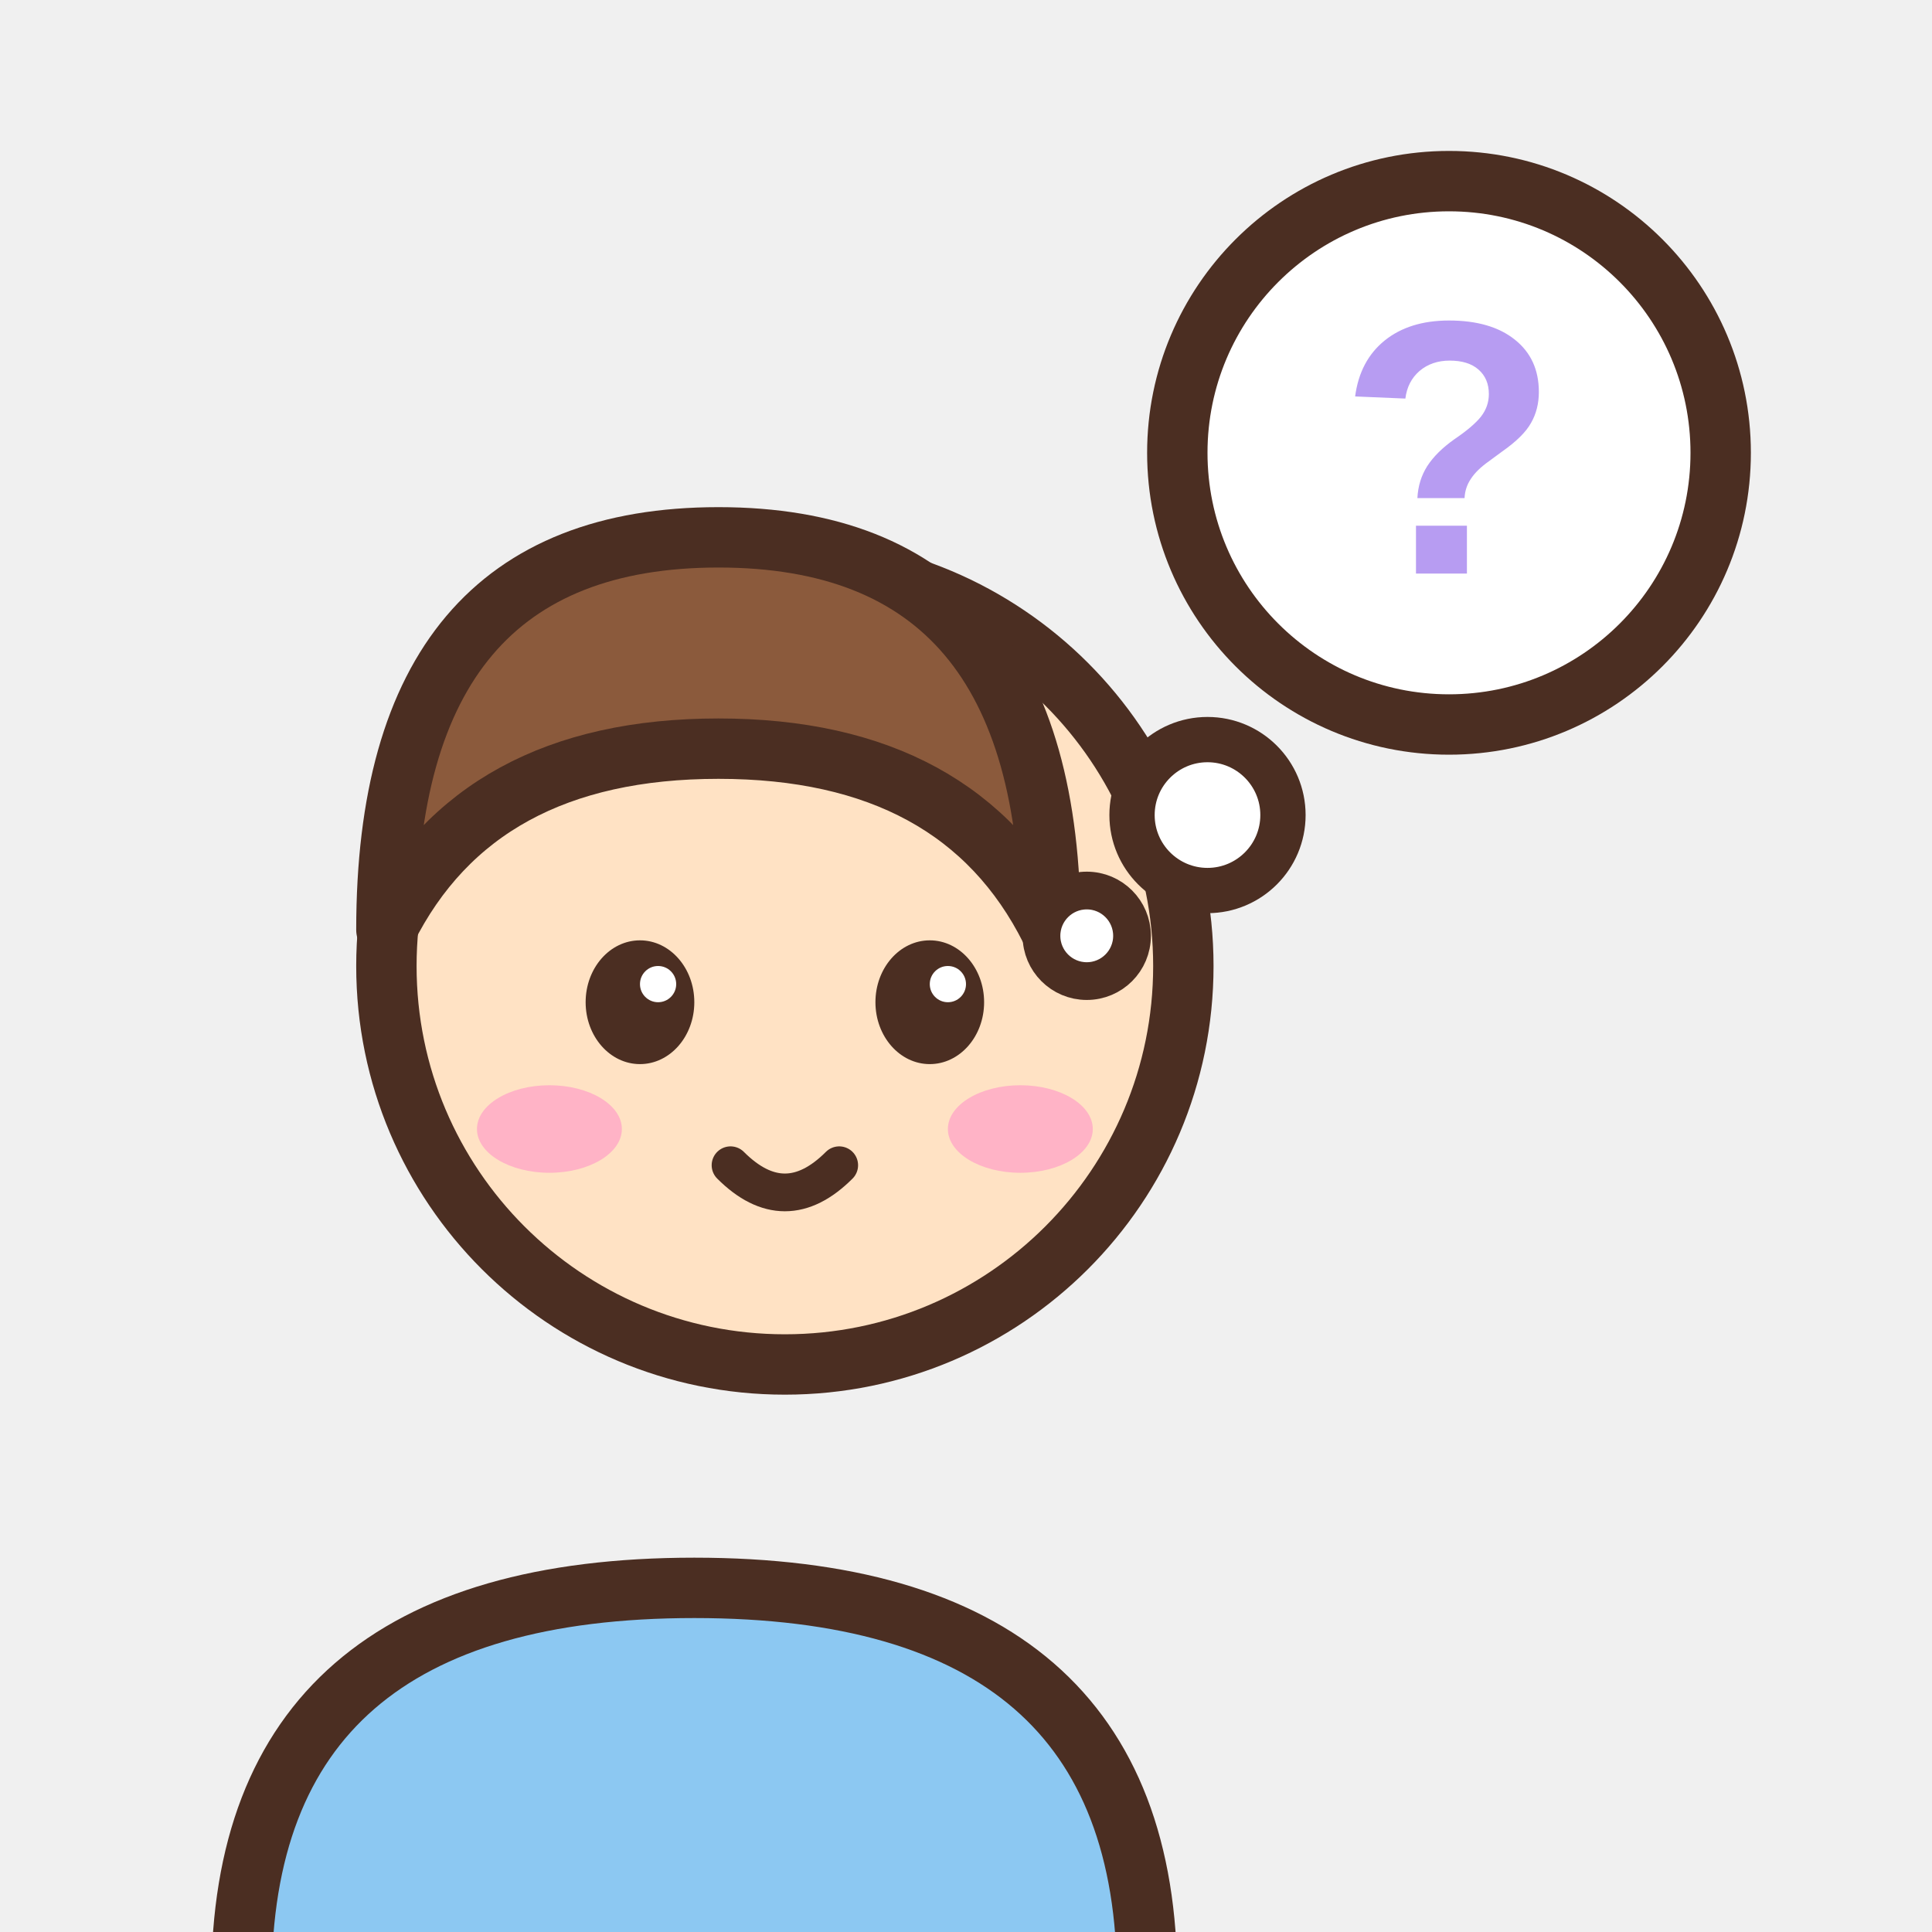
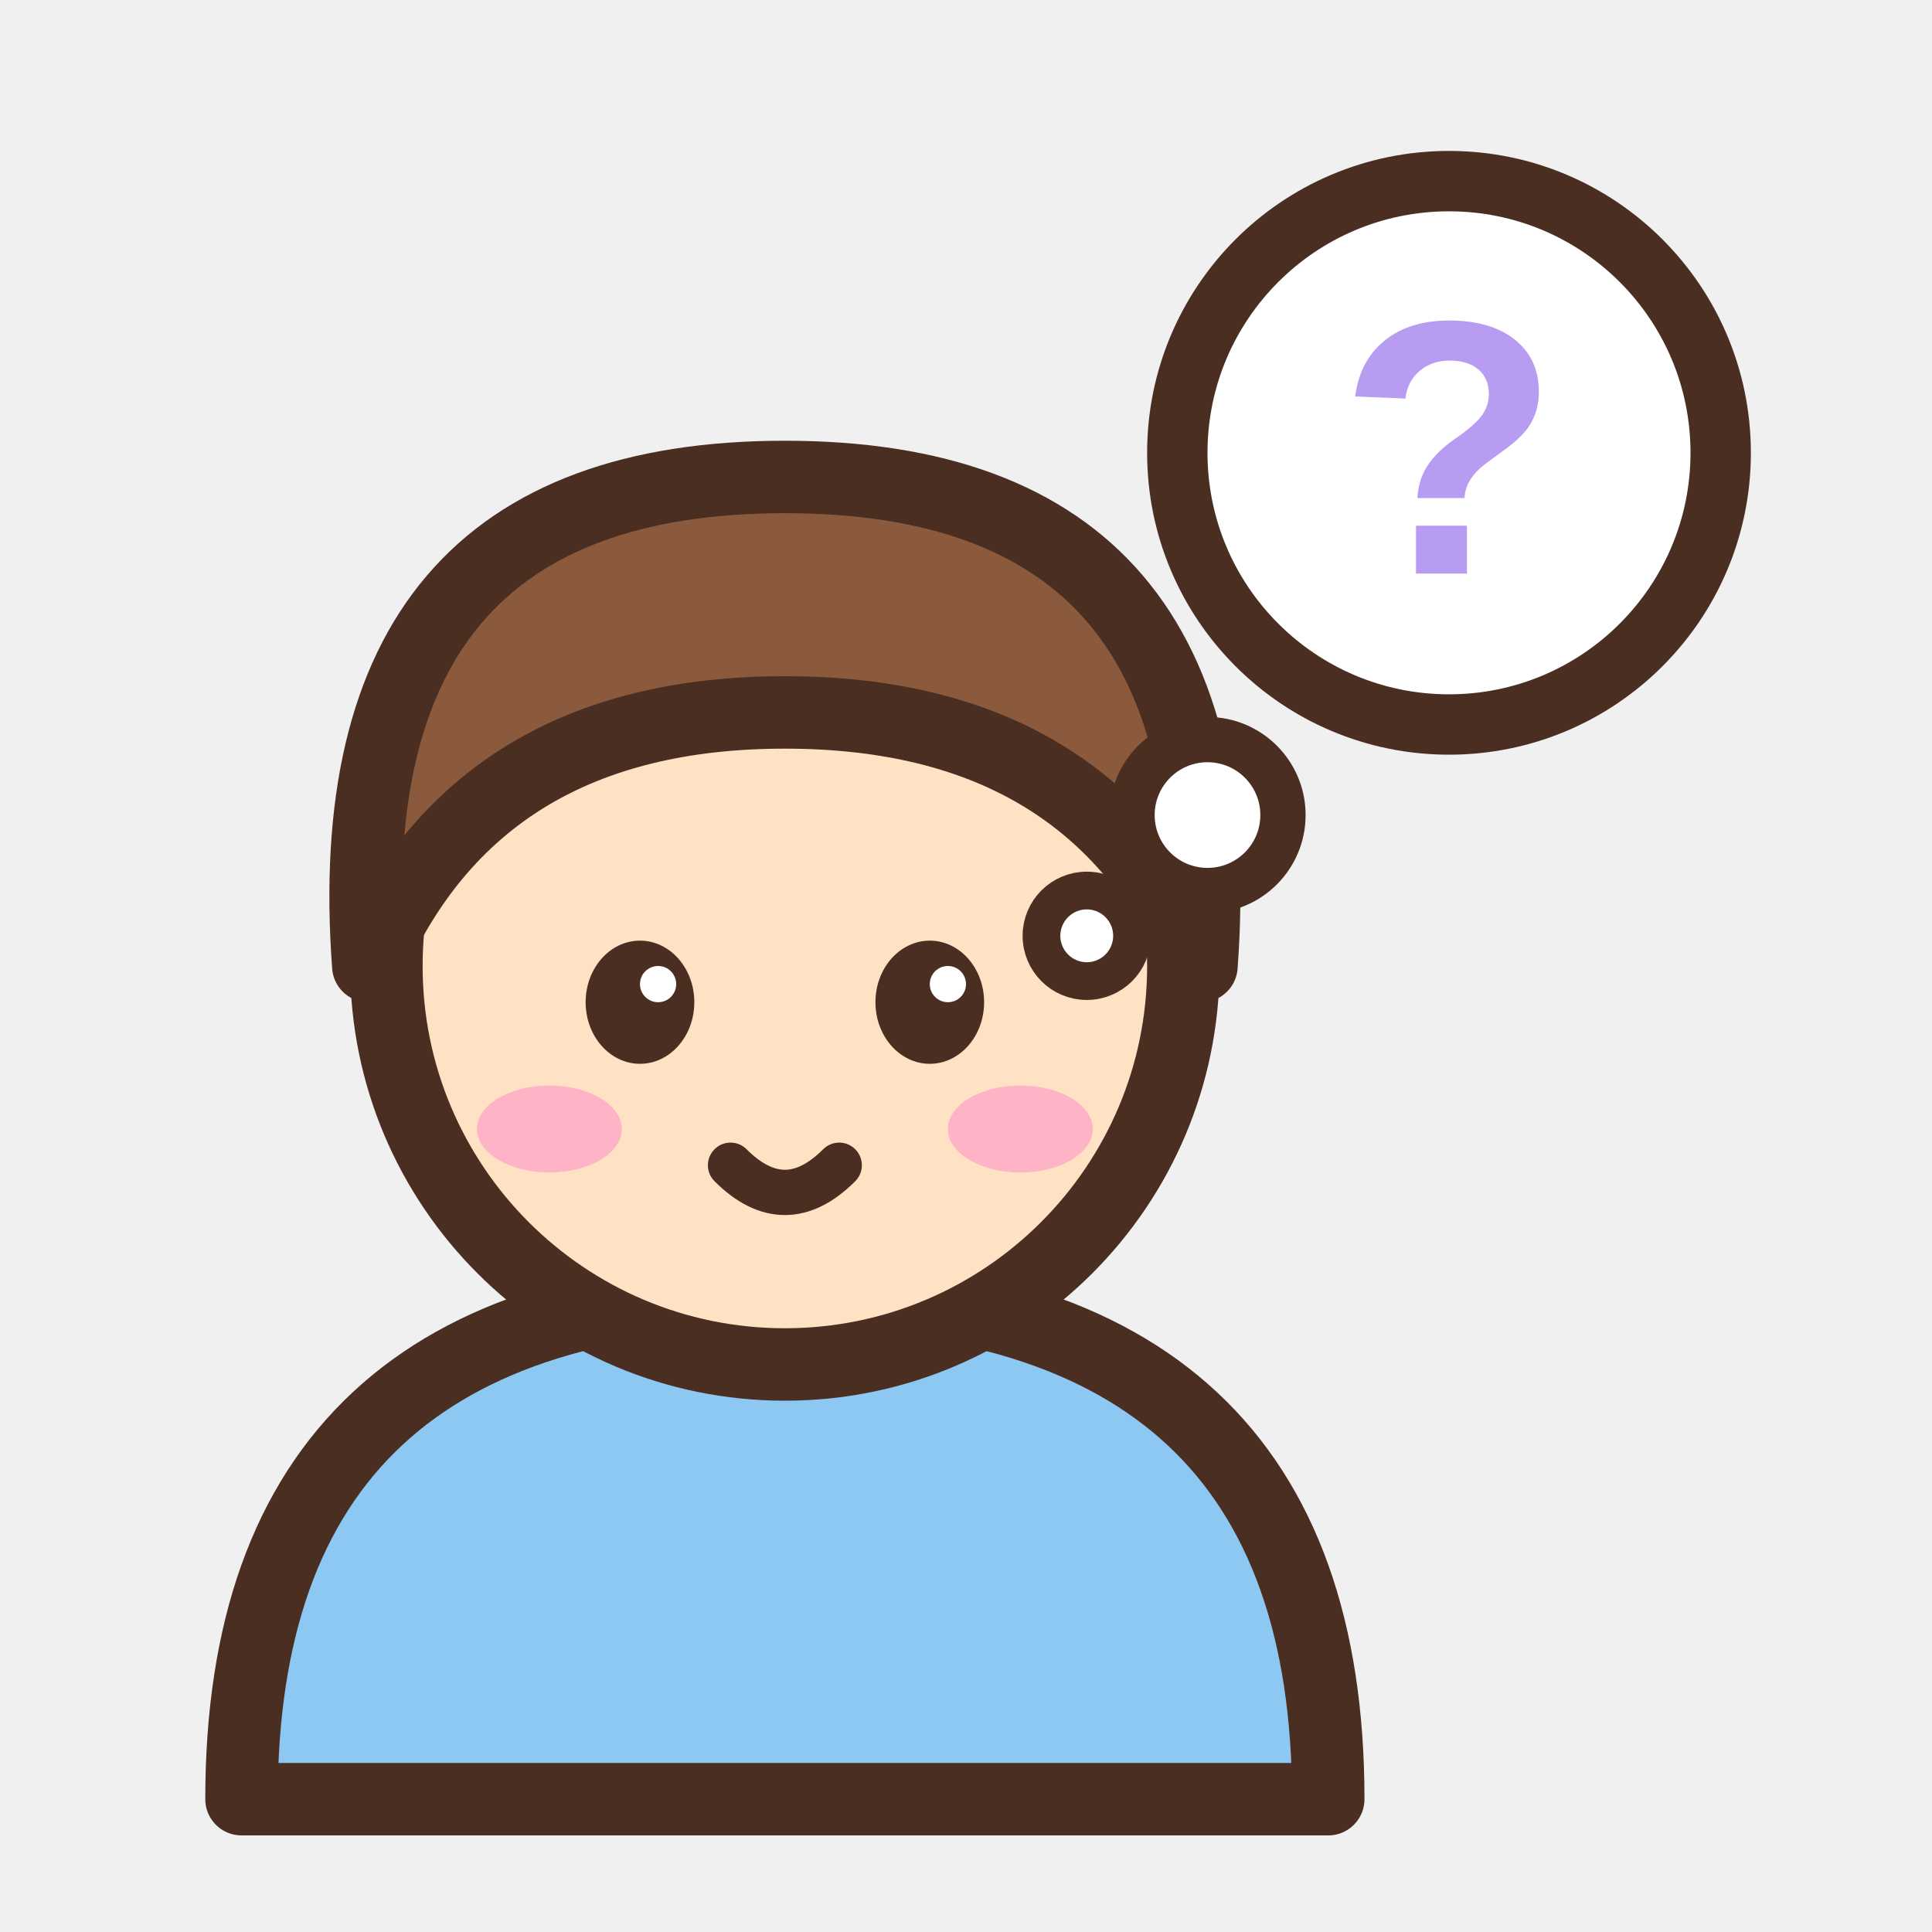
<svg xmlns="http://www.w3.org/2000/svg" viewBox="0 0 128 128">
  <g stroke="#4b2e22" stroke-width="4" stroke-linejoin="round" stroke-linecap="round">
-     <path d="M16.0 131.2q0-26 30-26t30 26Z" fill="#8cc8f2" />
-     <circle cx="52" cy="64" r="26.4" fill="#ffe2c4" />
-     <path d="M25.6 61.6q0-26 22-26 22 0 22 26-6-12-22-12-16 0-22 12Z" fill="#8b5a3c" />
-     <ellipse cx="42.4" cy="66.4" rx="3.6" ry="4.1" fill="#4b2e22" stroke="none" />
-     <circle cx="43.6" cy="65.2" r="1.2" fill="#fff" stroke="none" />
-     <ellipse cx="61.6" cy="66.4" rx="3.6" ry="4.1" fill="#4b2e22" stroke="none" />
-     <circle cx="62.8" cy="65.2" r="1.2" fill="#fff" stroke="none" />
-     <ellipse cx="36.4" cy="74.8" rx="4.8" ry="2.9" fill="#ffb3c6" stroke="none" />
-     <ellipse cx="67.6" cy="74.8" rx="4.8" ry="2.9" fill="#ffb3c6" stroke="none" />
-     <path d="M48.4 77.2q3.6 3.6 7.2 0" fill="none" stroke-width="2.5" />
+     <g transform="translate(52 64) scale(1.2)">
+       <path d="M-30 46q0-28 30-28t30 28Z" fill="#8cc8f2" />
+       <circle cx="0" cy="0" r="22" fill="#ffe2c4" />
+       <path d="M-23 0q-2-27 23-27 25 0 23 27-6-14-23-14-17 0-23 14Z" fill="#8b5a3c" />
+       <ellipse cx="-8" cy="2" rx="3.0" ry="3.4" fill="#4b2e22" stroke="none" />
+       <circle cx="-7.0" cy="1.0" r="1.0" fill="#fff" stroke="none" />
+       <ellipse cx="8" cy="2" rx="3.0" ry="3.4" fill="#4b2e22" stroke="none" />
+       <circle cx="9.0" cy="1.0" r="1.0" fill="#fff" stroke="none" />
+       <ellipse cx="-13" cy="9" rx="4.0" ry="2.4" fill="#ffb3c6" stroke="none" />
+       <ellipse cx="13" cy="9" rx="4.0" ry="2.4" fill="#ffb3c6" stroke="none" />
+       <path d="M-3.0 11q3.0 3.0 6 0" fill="none" stroke-width="2.5" />
+     </g>
    <circle cx="96" cy="30" r="18" fill="#ffffff" />
    <circle cx="80" cy="54" r="5" fill="#ffffff" stroke-width="3" />
    <circle cx="72" cy="62" r="3" fill="#ffffff" stroke-width="2.5" />
    <text x="96" y="38" text-anchor="middle" font-family="Fredoka,Arial Rounded MT Bold,Arial,sans-serif" font-size="24" font-weight="700" fill="#b79cf2" stroke="none">?</text>
  </g>
</svg>
